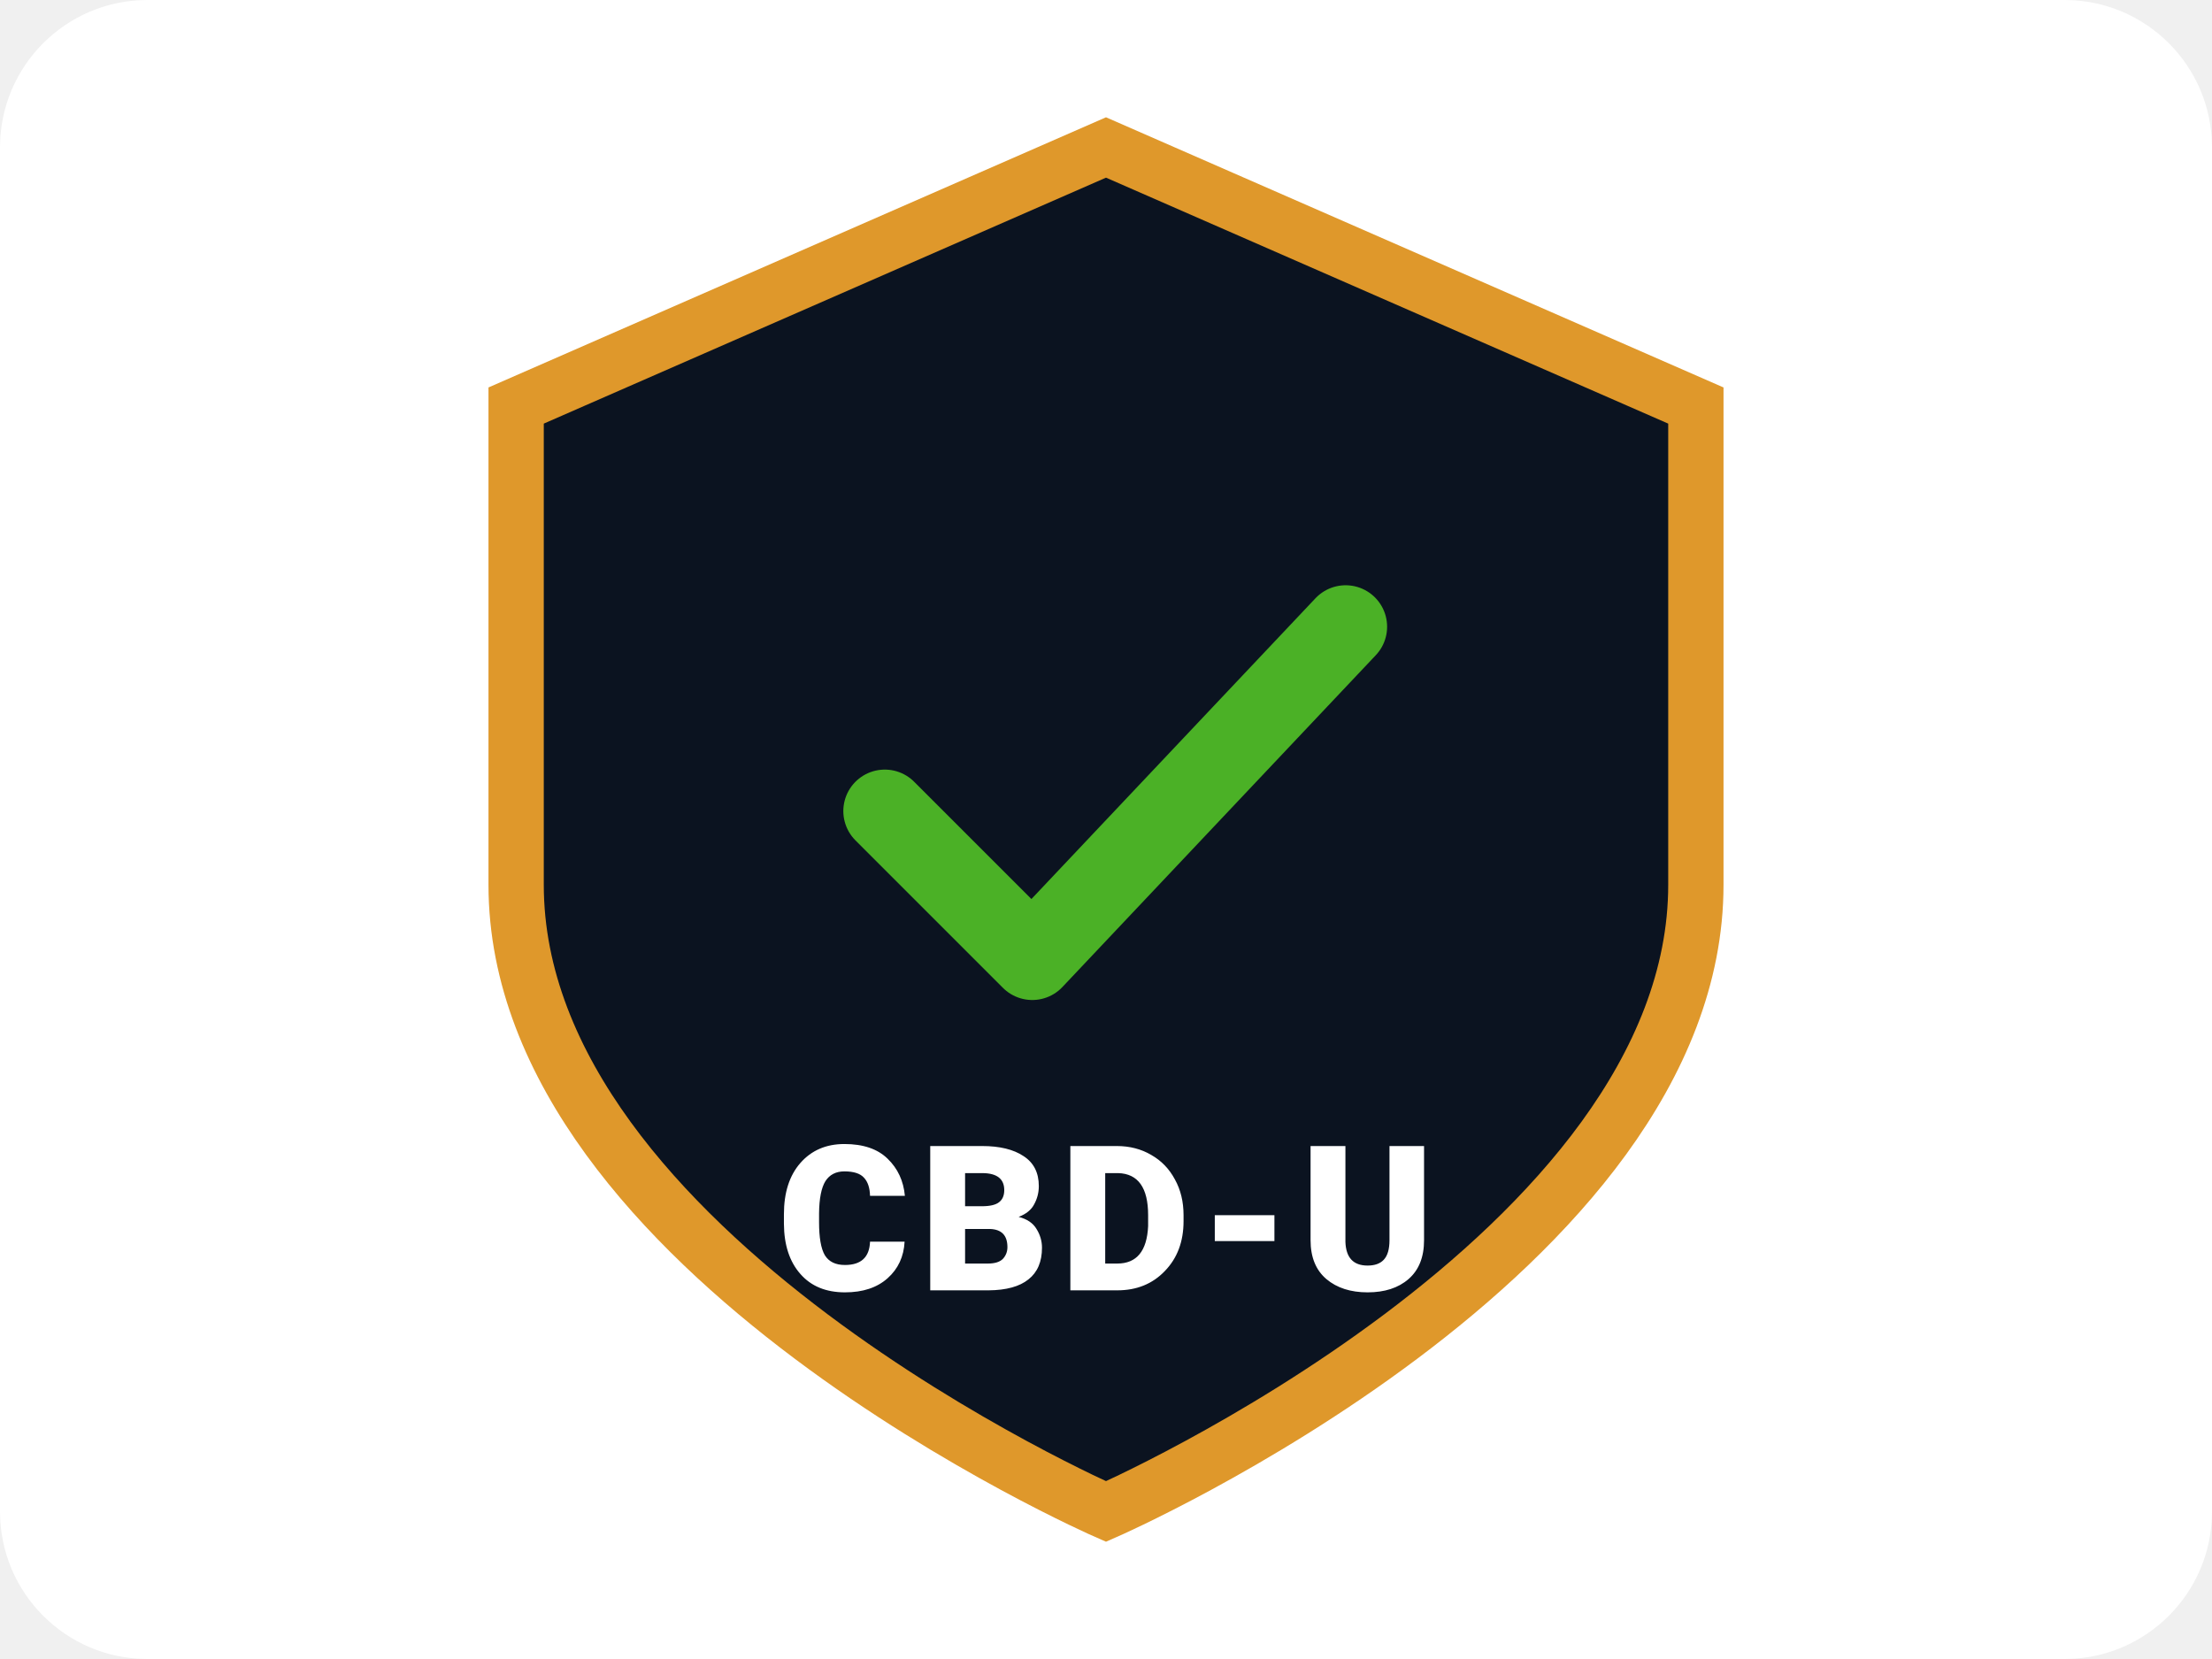
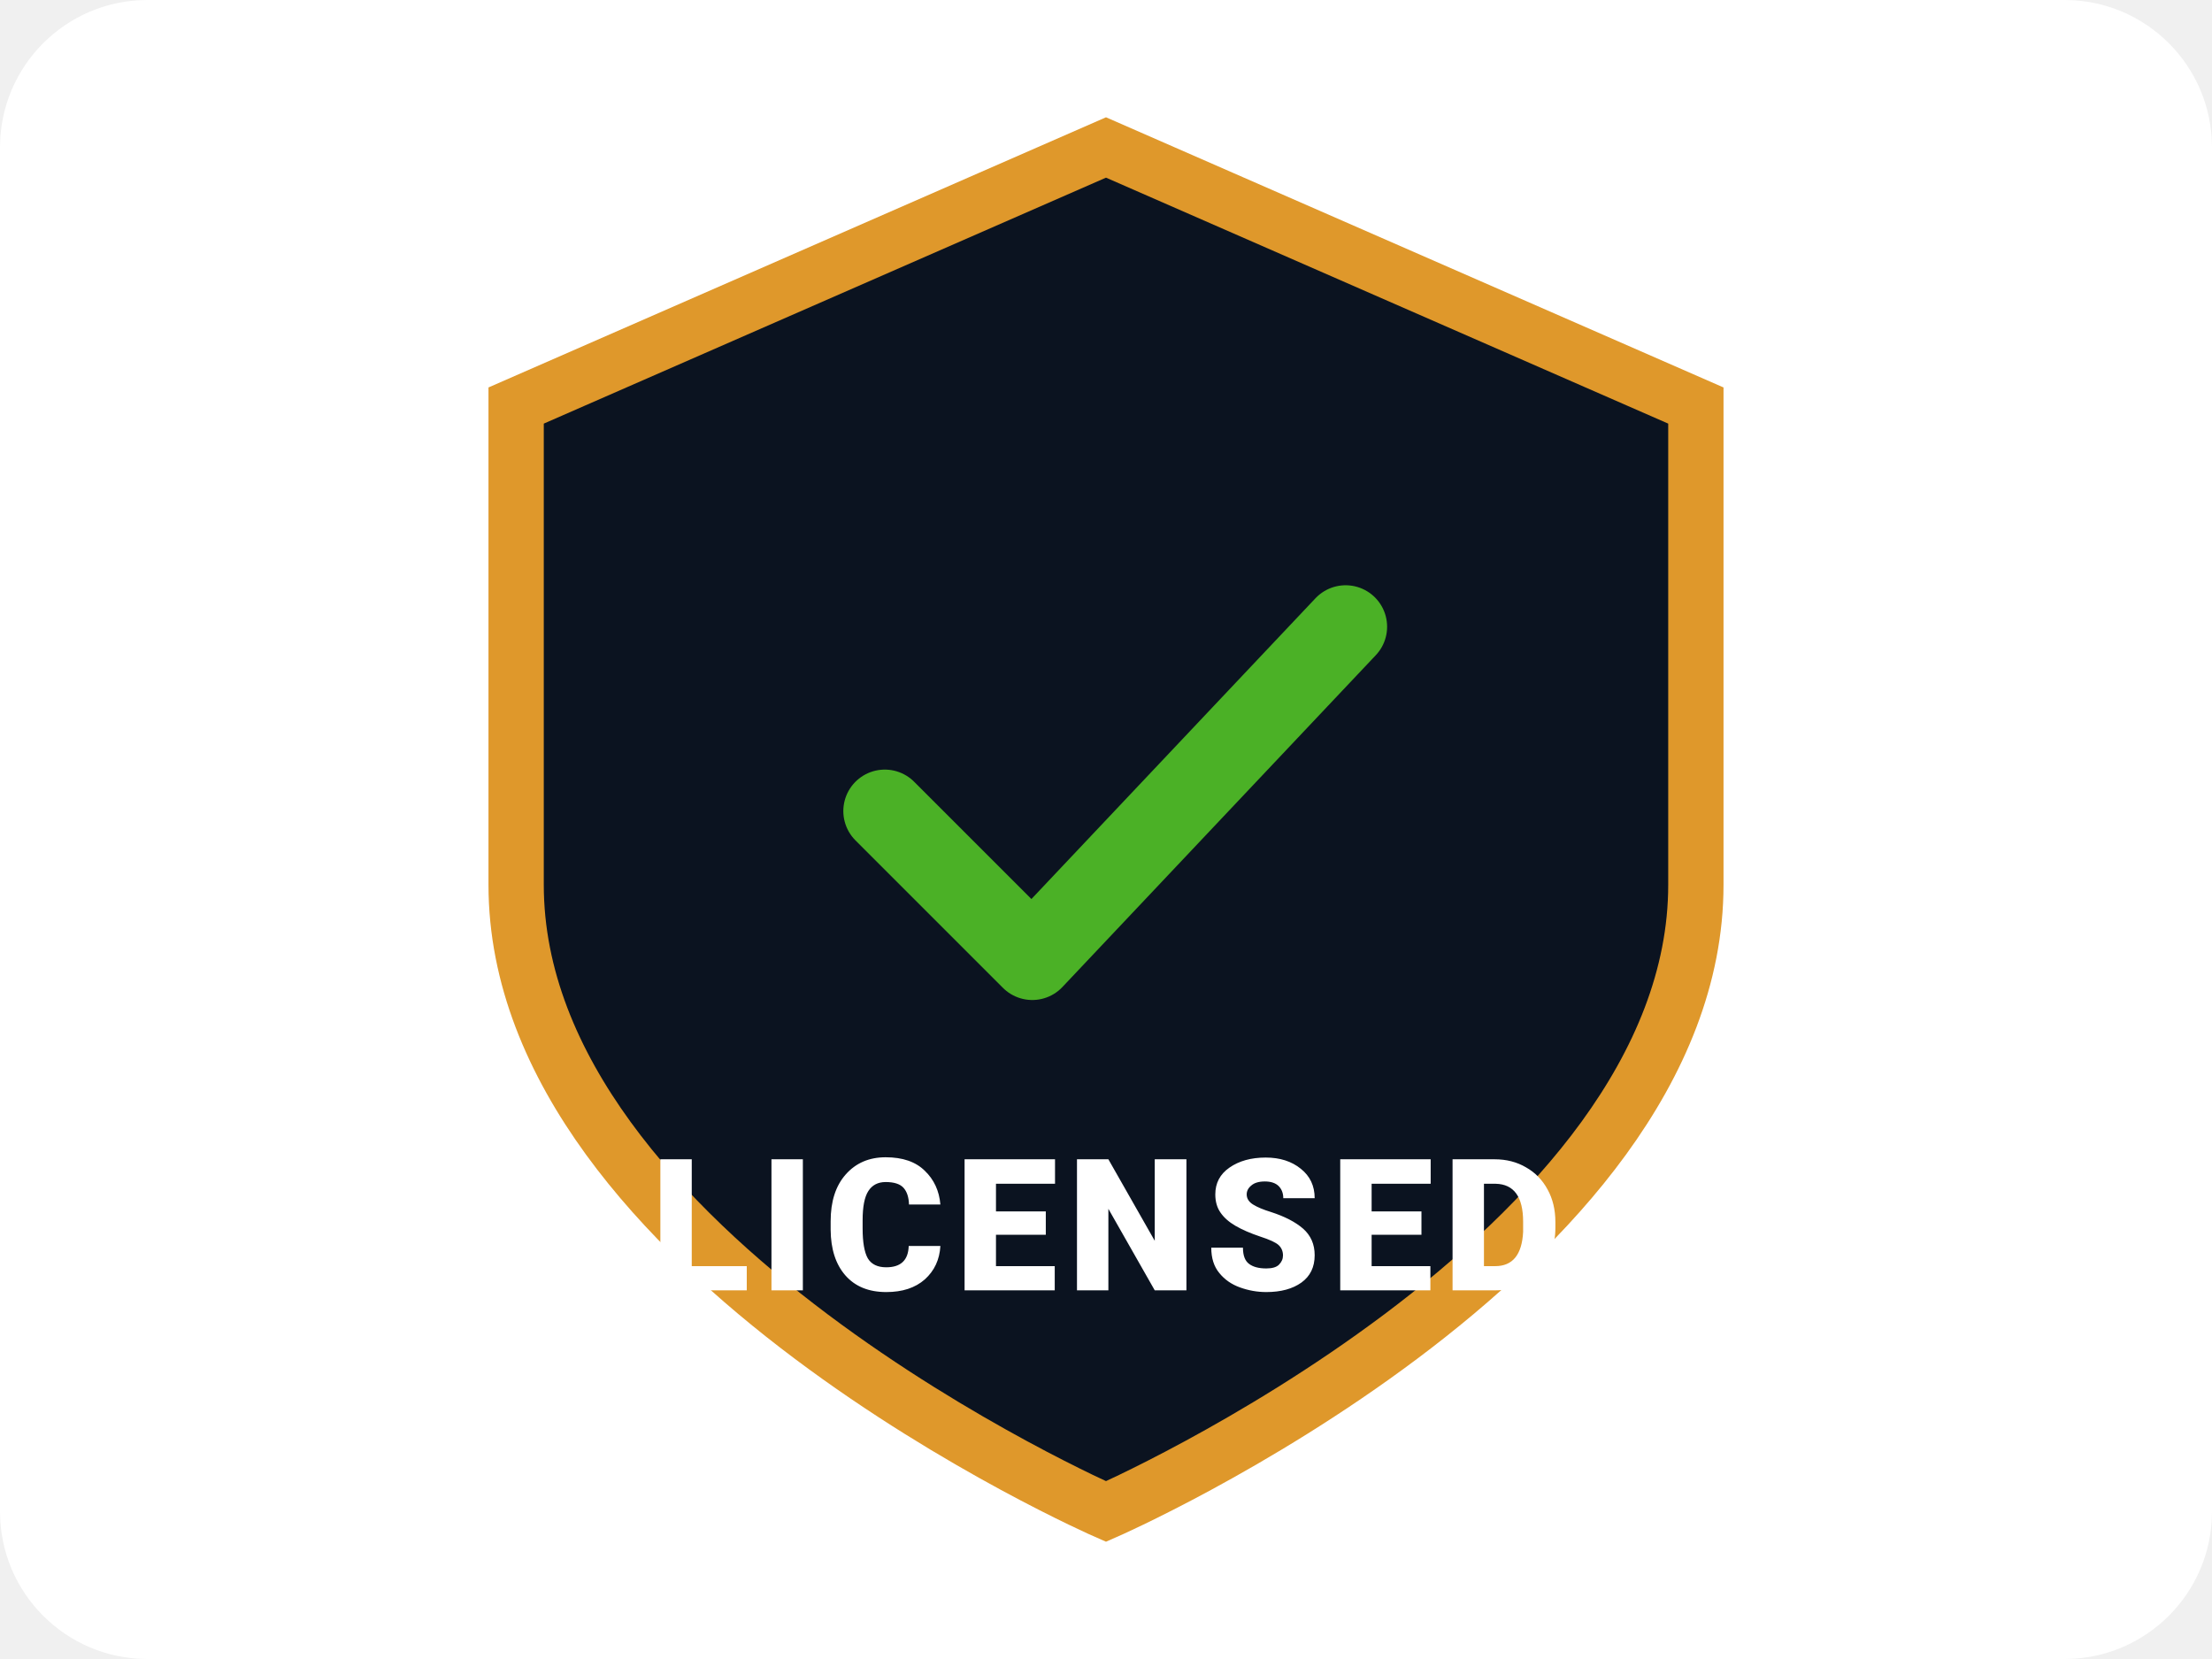
<svg xmlns="http://www.w3.org/2000/svg" viewBox="0 0 120 90" width="120" height="90">
  <rect width="120" height="90" fill="#FFFFFF" rx="8" />
  <path d="M60 8 L92 22 V48 C92 68 60 82 60 82 C60 82 28 68 28 48 V22 Z" fill="#0B1320" stroke="#DF982B" stroke-width="3" />
  <path d="M48 44 L56 52 L73 34" fill="none" stroke="#4BB126" stroke-width="4.5" stroke-linecap="round" stroke-linejoin="round" />
-   <text x="60" y="70" font-family="'Segoe UI', Roboto, Arial, sans-serif" font-size="11" font-weight="900" fill="#FFFFFF" text-anchor="middle" letter-spacing="0.5">CBD-U</text>
+   <text x="60" y="70" font-family="'Segoe UI', Roboto, Arial, sans-serif" font-size="10" font-weight="900" fill="#FFFFFF" text-anchor="middle" letter-spacing="0.5">LICENSED</text>
</svg>
